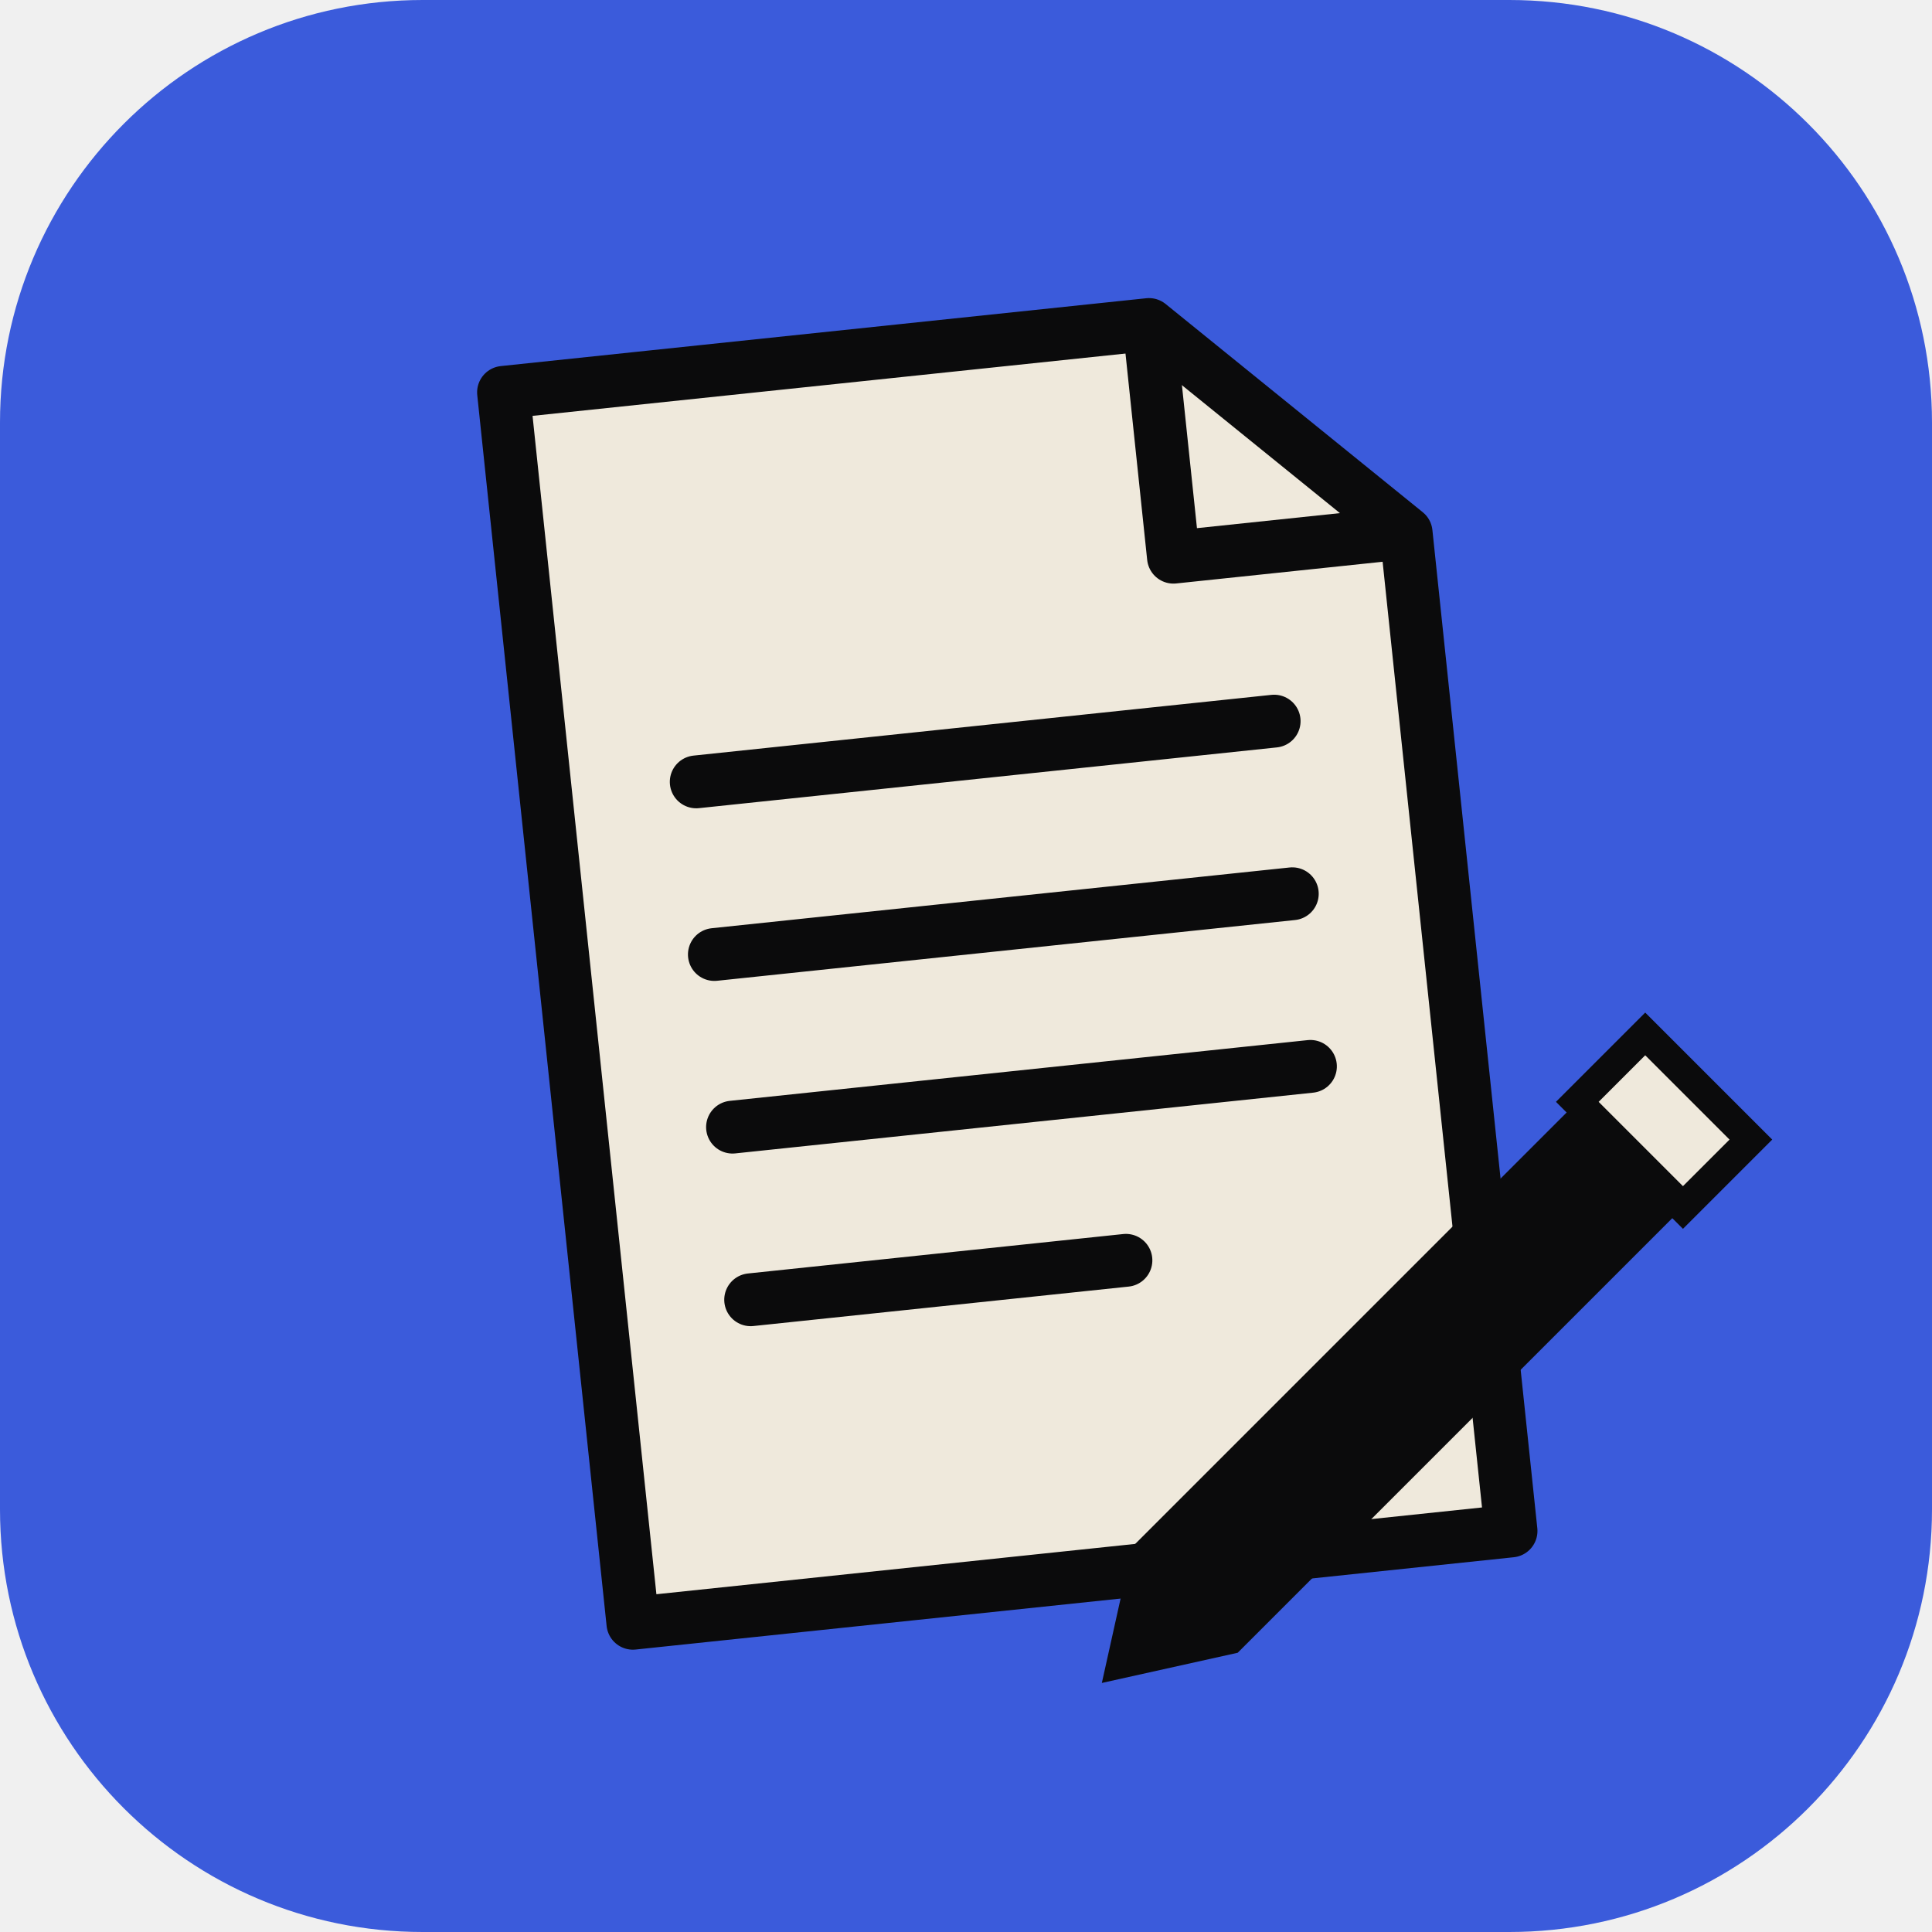
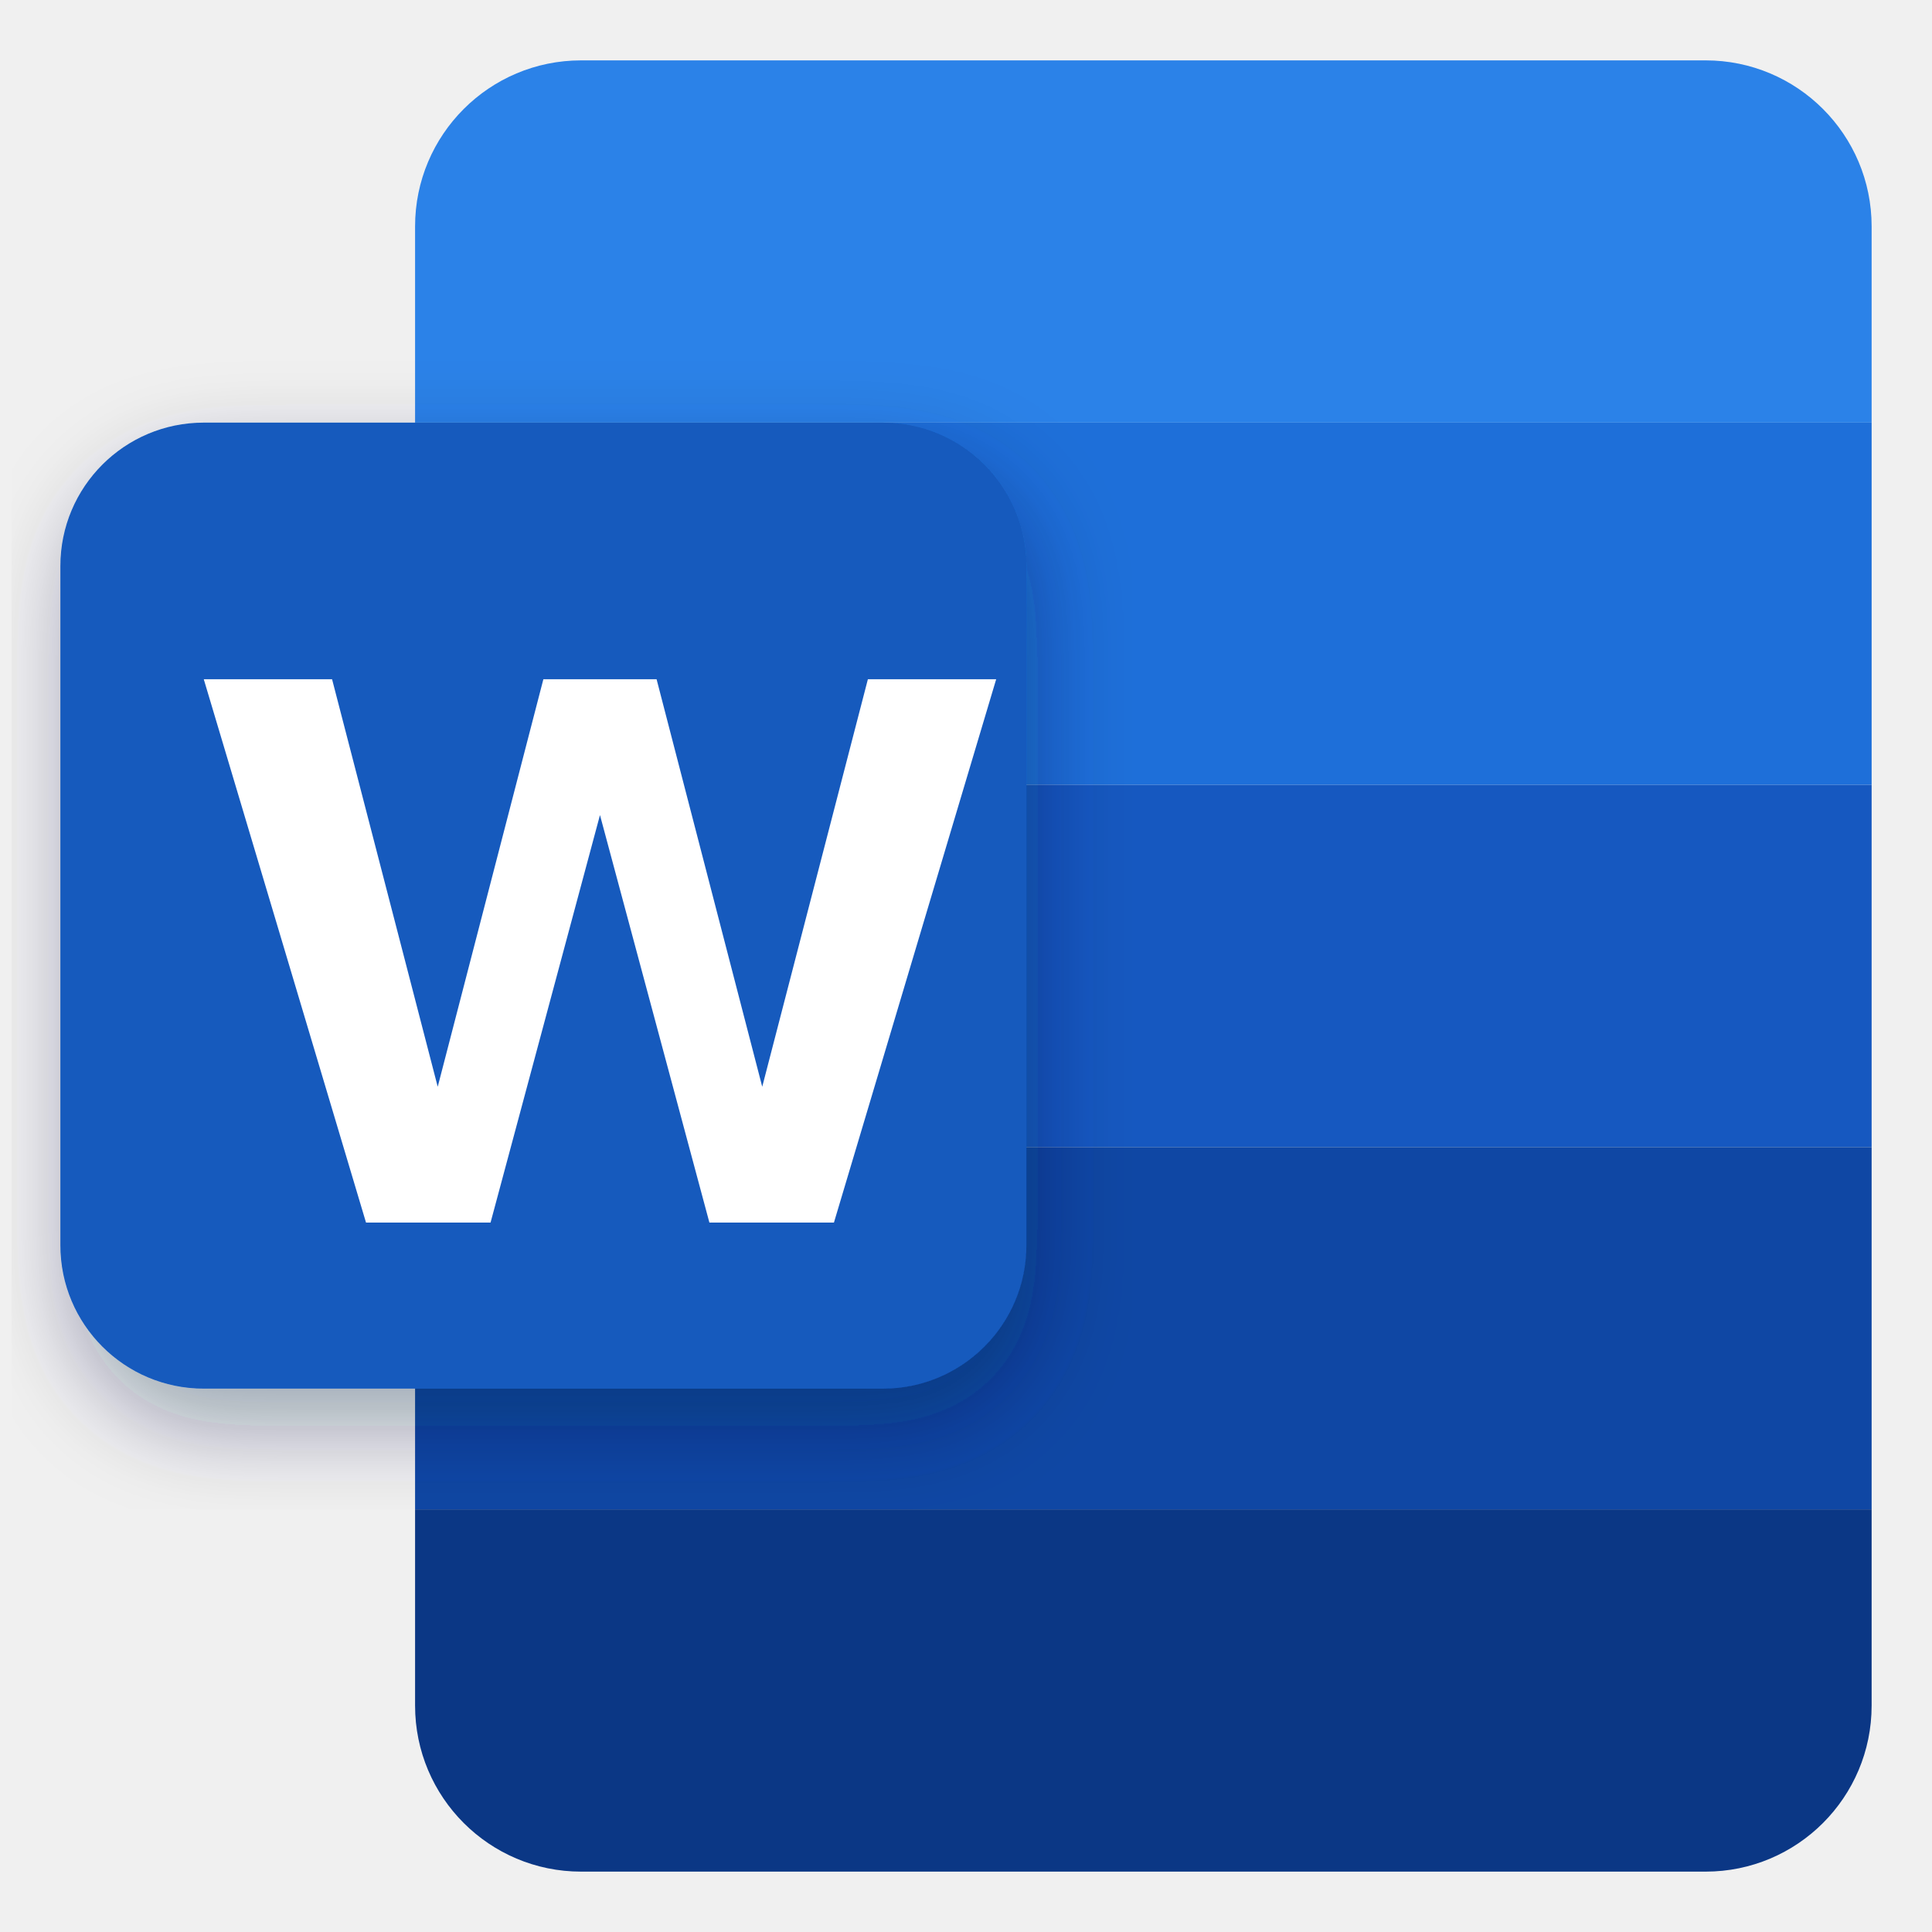
- <svg xmlns="http://www.w3.org/2000/svg" viewBox="0 0 512 512">
-   <rect width="512" height="512" rx="112" fill="#3B5BDB" />
-   <g transform="rotate(-6 256 256)">
-     <path d="M150 92 H322 L384 154 V420 H150 Z" fill="#efe9dc" stroke="#0b0b0c" stroke-width="14" stroke-linejoin="round" />
-     <path d="M322 92 V154 H384" fill="none" stroke="#0b0b0c" stroke-width="14" stroke-linejoin="round" />
-     <g stroke="#0b0b0c" stroke-width="14" stroke-linecap="round">
-       <line x1="190" y1="200" x2="344" y2="200" />
-       <line x1="190" y1="246" x2="344" y2="246" />
-       <line x1="190" y1="292" x2="344" y2="292" />
-       <line x1="190" y1="338" x2="290" y2="338" />
-     </g>
+ <svg xmlns="http://www.w3.org/2000/svg" viewBox="0 0 512 512" fill="none">
+   <defs>
+     <filter id="shadow" x="0" y="80" width="300" height="320" filterUnits="userSpaceOnUse" color-interpolation-filters="sRGB">
+       <feDropShadow dx="3" dy="10" stdDeviation="12" flood-color="#051c42" flood-opacity="0.35" />
+     </filter>
+     <clipPath id="backPlateClip">
+       <rect x="110" y="16" width="386" height="480" rx="44" fill="#fff" />
+     </clipPath>
+   </defs>
+   <g clip-path="url(#backPlateClip)">
+     <rect x="110" y="16" width="386" height="96" fill="#2B82E8" />
+     <rect x="110" y="112" width="386" height="96" fill="#1E6FD9" />
+     <rect x="110" y="208" width="386" height="96" fill="#1658C0" />
+     <rect x="110" y="304" width="386" height="96" fill="#0F47A4" />
+     <rect x="110" y="400" width="386" height="96" fill="#0B3785" />
  </g>
-   <path d="M300 410 L418 292 L446 320 L328 438 L292 446 Z" fill="#0b0b0c" />
-   <path d="M418 292 L436 274 L464 302 L446 320 Z" fill="#efe9dc" stroke="#0b0b0c" stroke-width="8" />
+   <g filter="url(#shadow)">
+     <rect x="16" y="112" width="256" height="256" rx="38" fill="#185ABD" />
+   </g>
+   <path d="M54 180 H88 L116 288 L144 180 H174 L202 288 L230 180 H264 L221 324 H188 L159 216 L130 324 H97 Z" fill="#FFFFFF" />
</svg>
